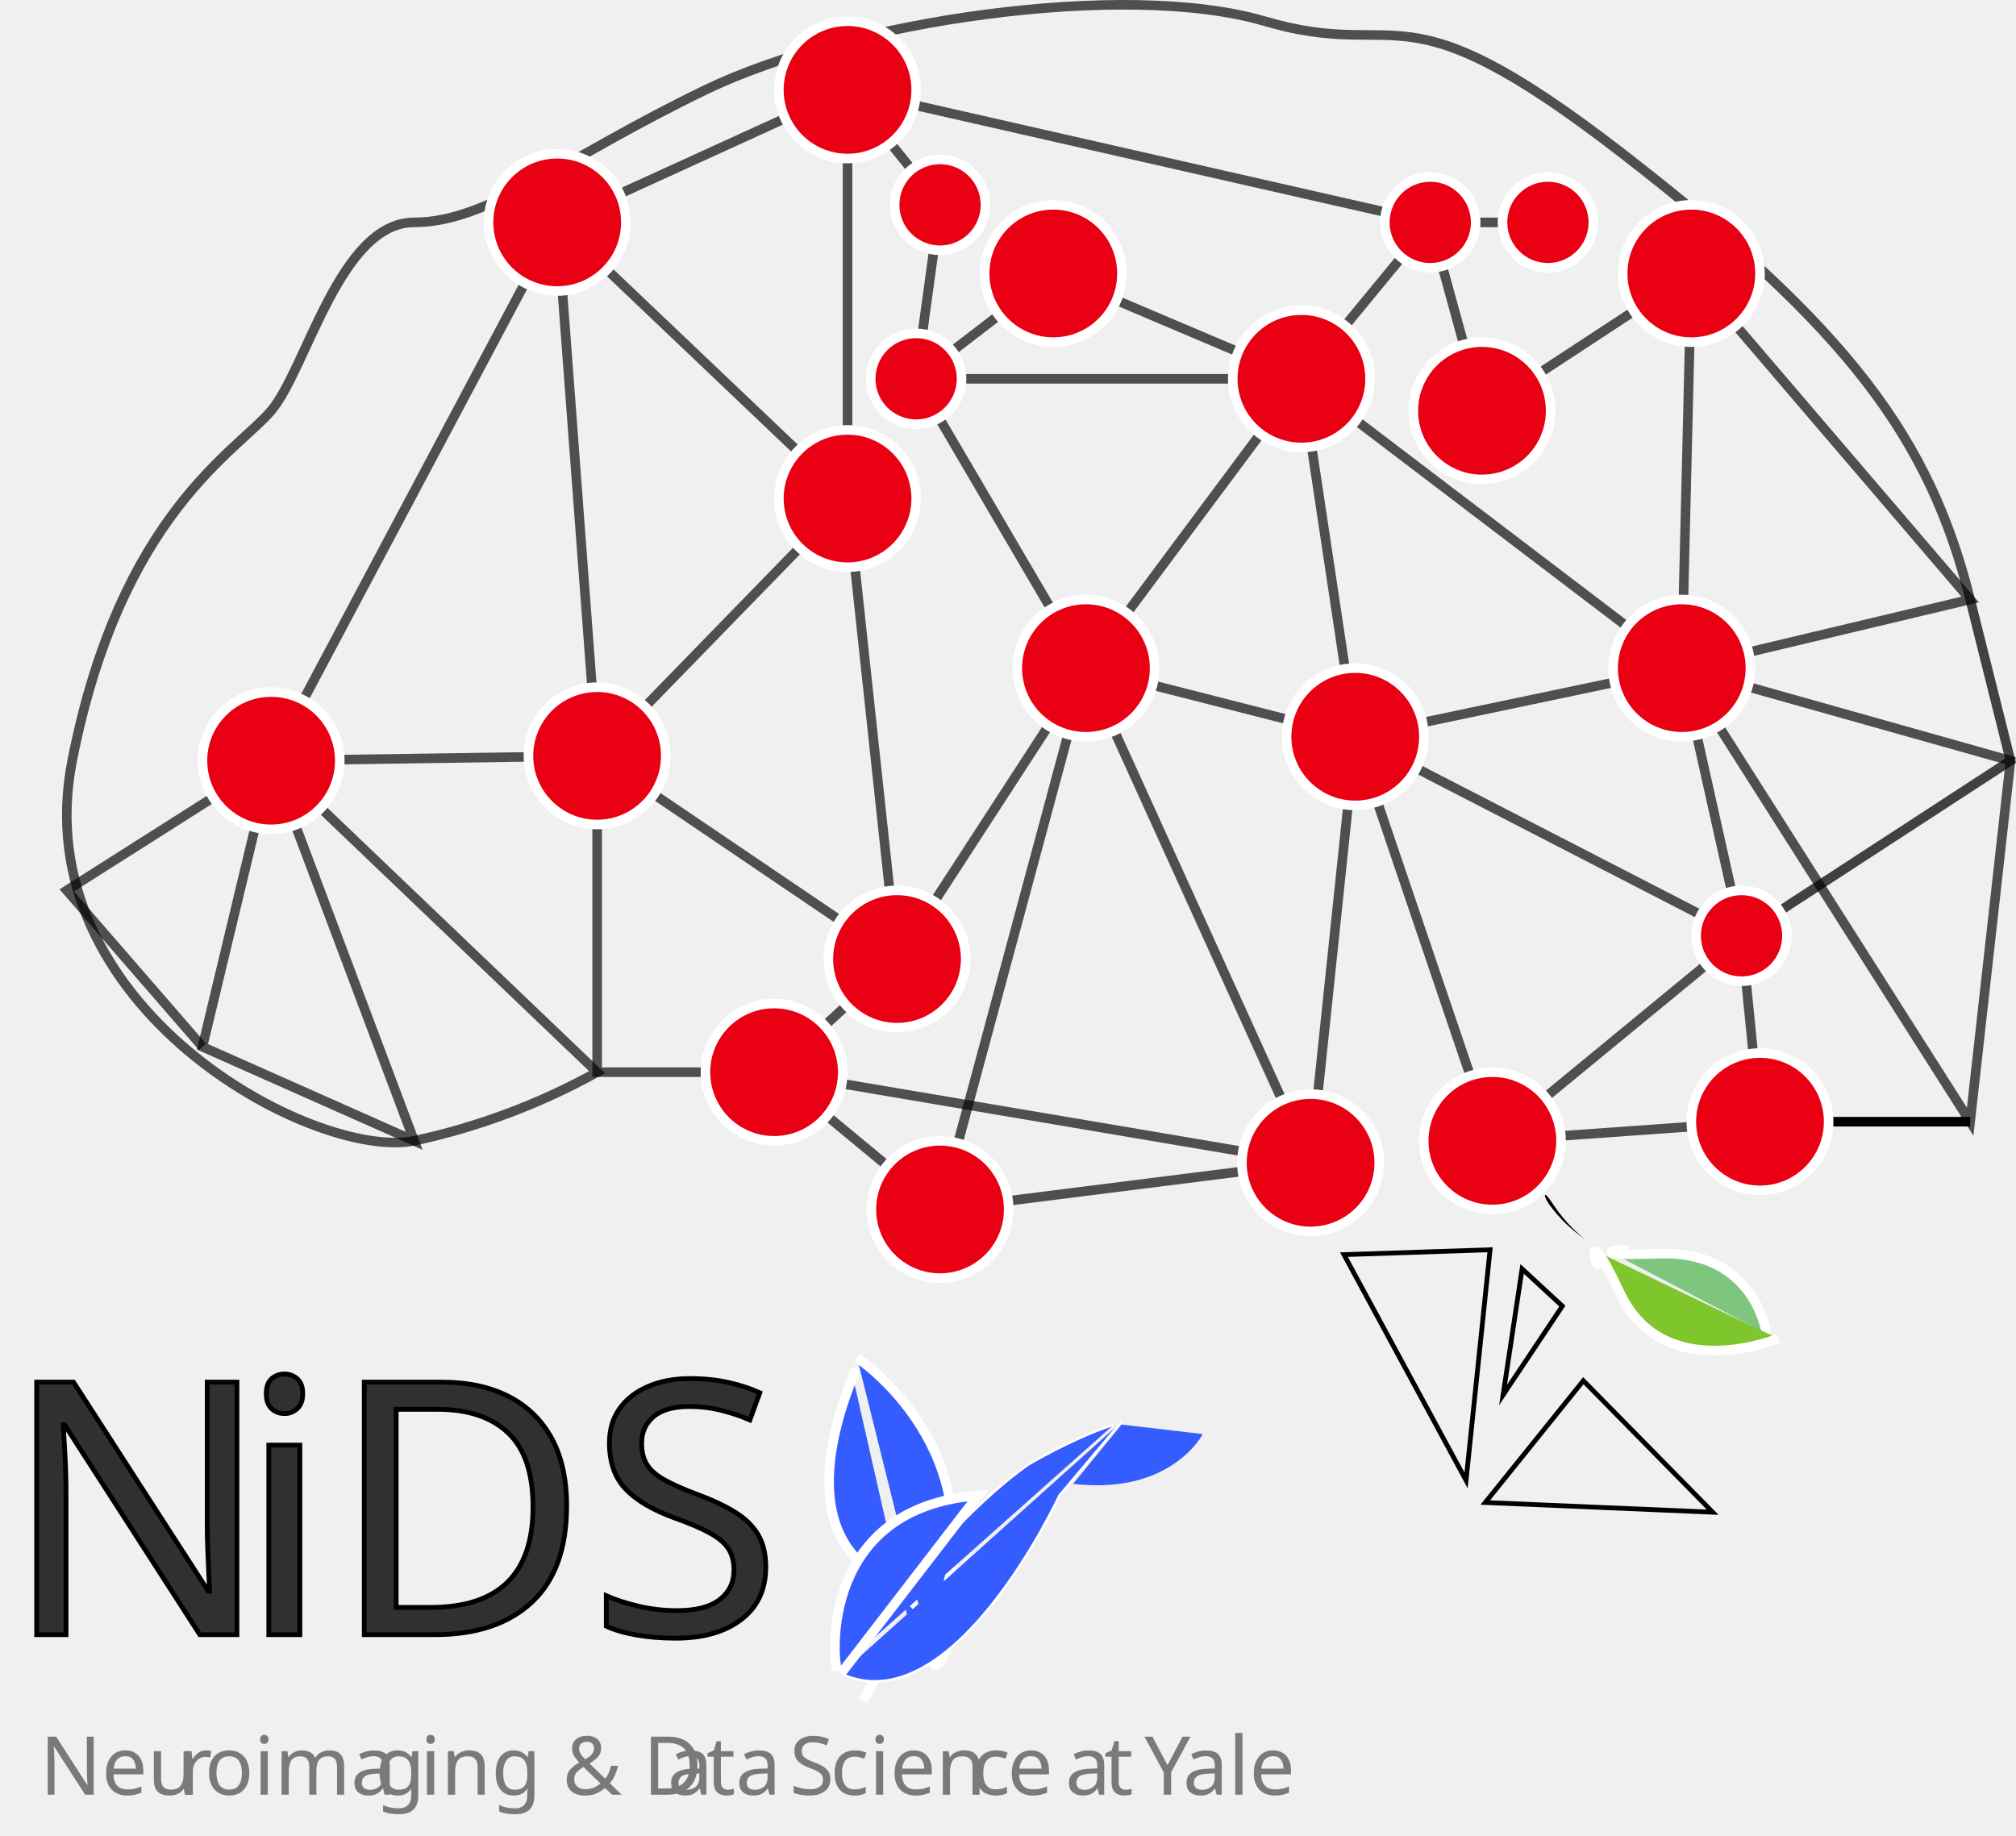
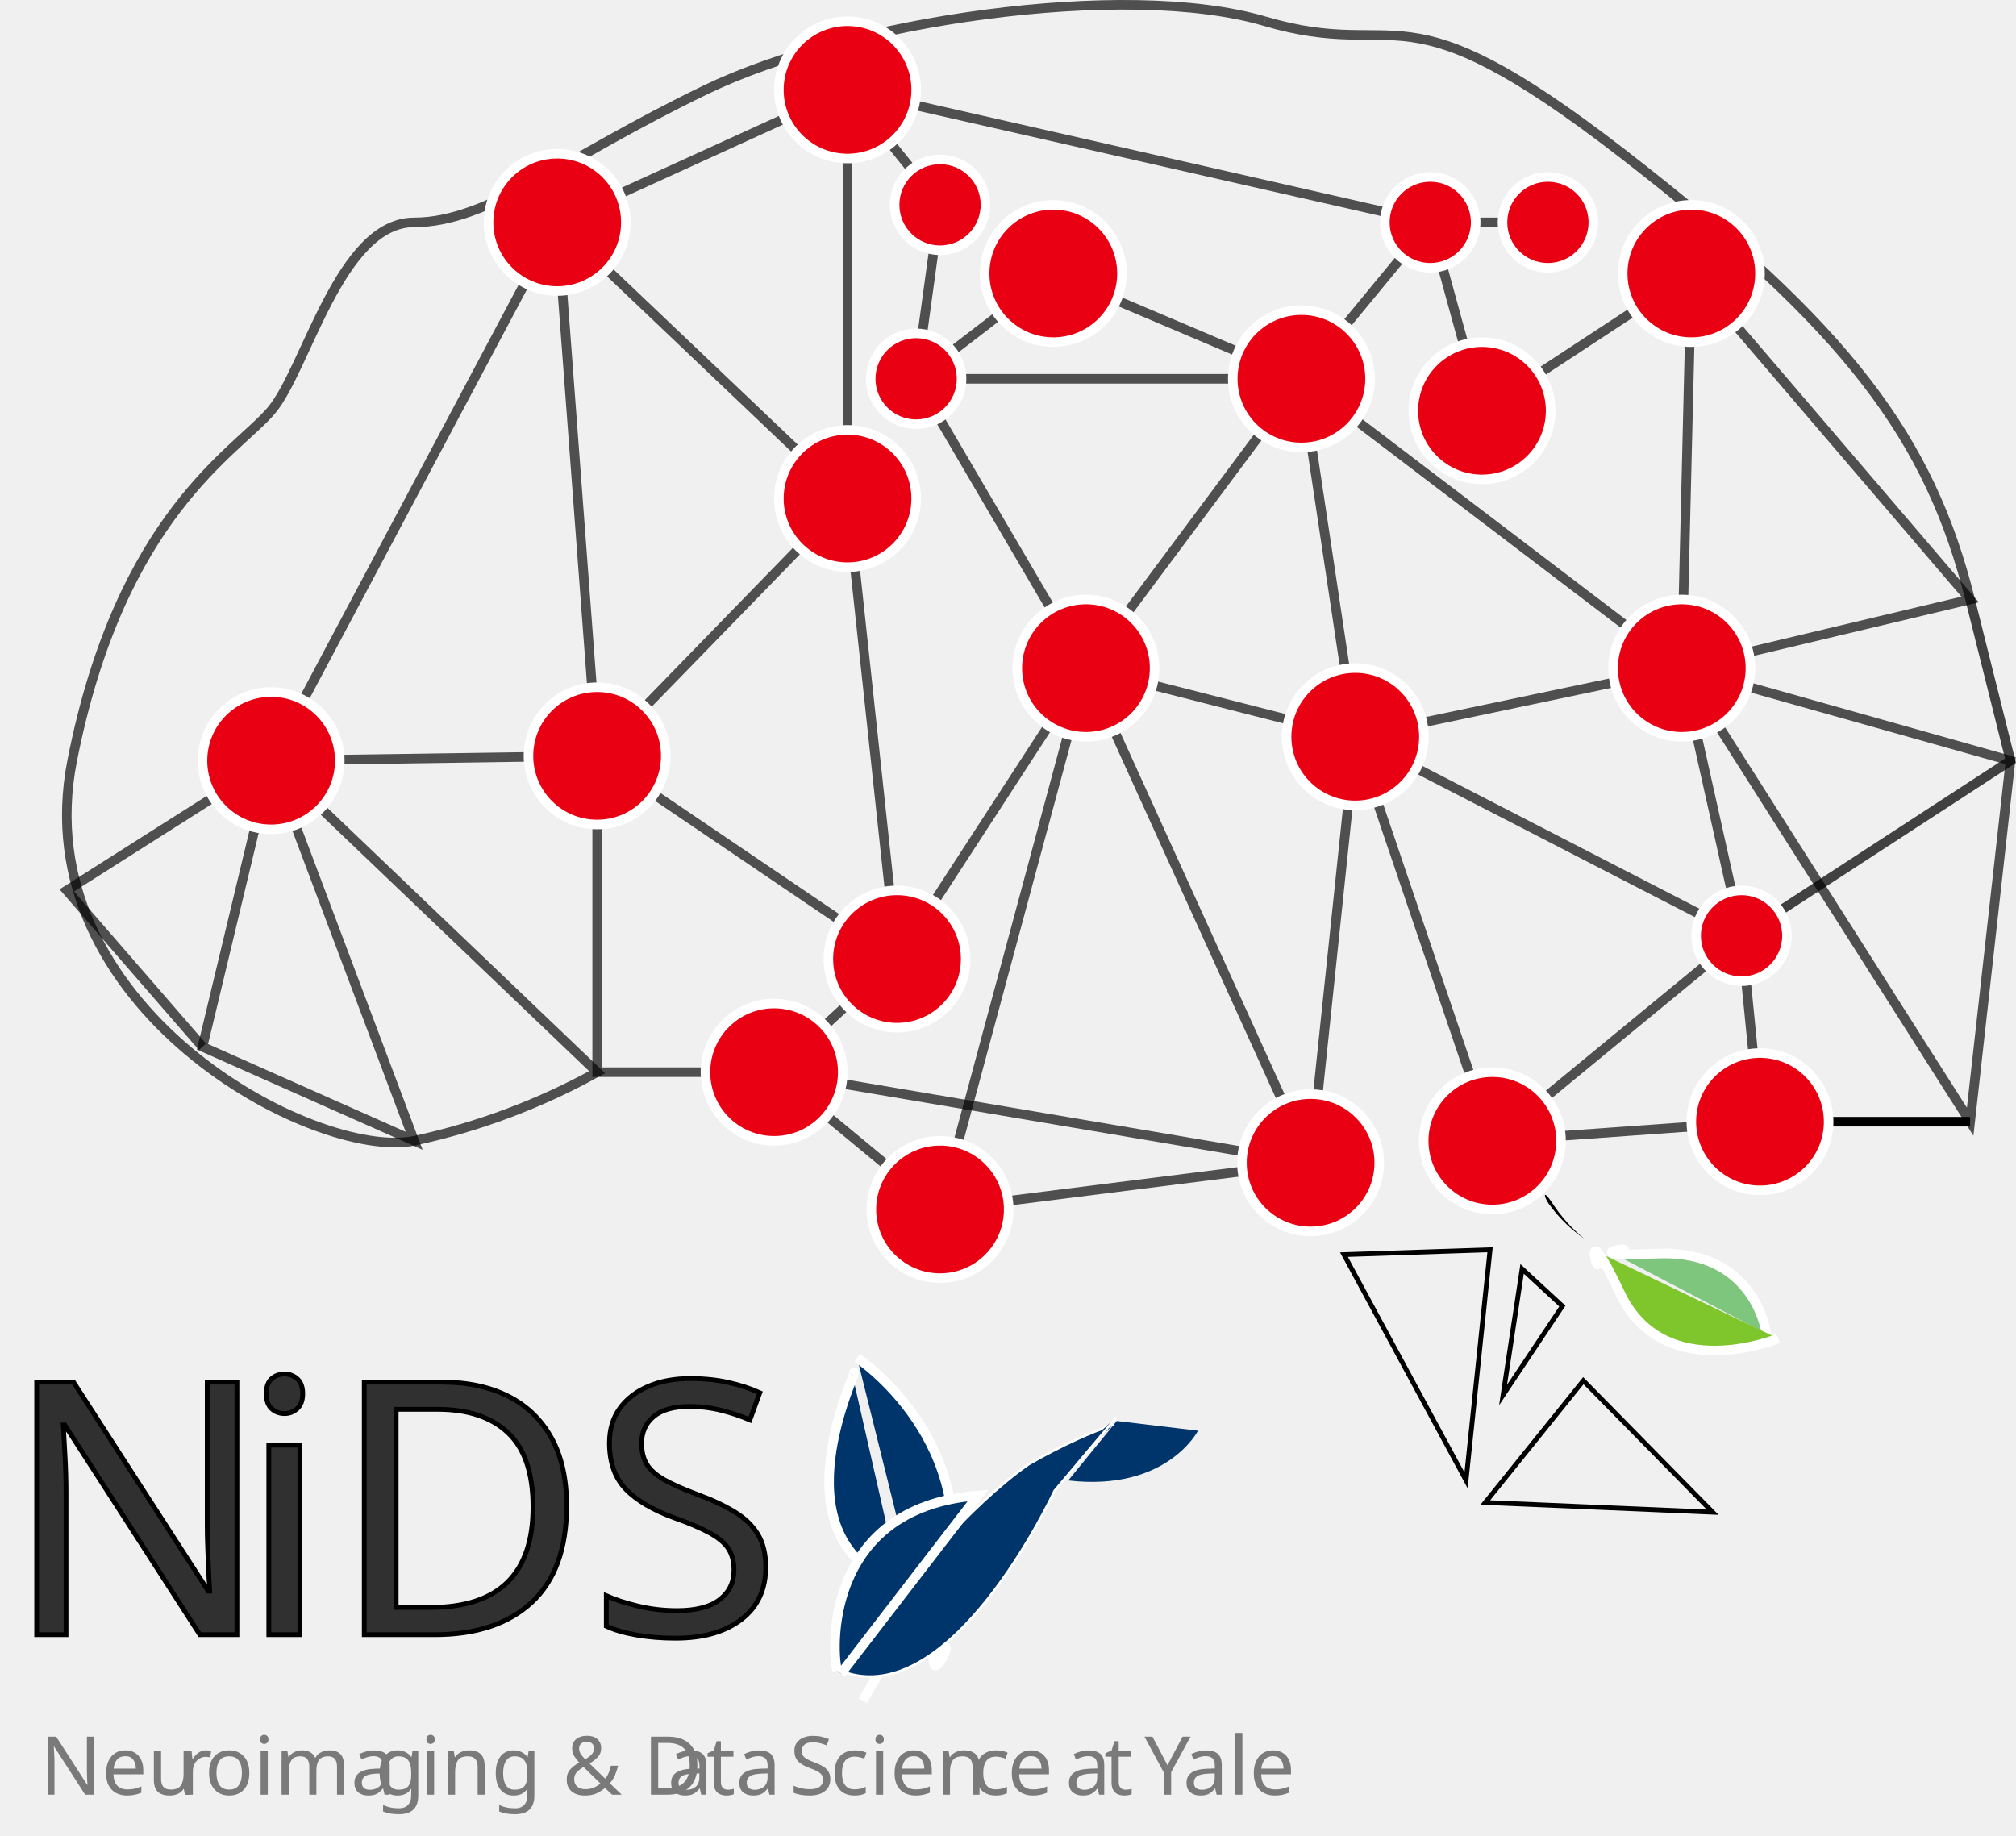
<svg xmlns="http://www.w3.org/2000/svg" viewBox="0 0 421.69 384.02">
  <defs>
-     <style>.cls-1{font-size:74px;}.cls-1,.cls-3{fill:#303030;font-family:MyriadPro-Regular, Myriad Pro;}.cls-1,.cls-14,.cls-15,.cls-16,.cls-21{stroke:#000;}.cls-1,.cls-11,.cls-12,.cls-13,.cls-14,.cls-15,.cls-16,.cls-17,.cls-19,.cls-20,.cls-21,.cls-22{stroke-miterlimit:10;}.cls-2{letter-spacing:0.01em;}.cls-3{opacity:0.61;font-size:17px;}.cls-4{letter-spacing:-0.01em;}.cls-5{letter-spacing:-0.01em;}.cls-6{letter-spacing:0em;}.cls-7{letter-spacing:0.01em;}.cls-8{letter-spacing:-0.01em;}.cls-9{letter-spacing:-0.05em;}.cls-10{letter-spacing:-0.07em;}.cls-11,.cls-12{fill:#7ec67e;}.cls-11,.cls-12,.cls-13,.cls-17,.cls-19,.cls-20{stroke:#fff;}.cls-11,.cls-19{stroke-width:0.5px;}.cls-12,.cls-13,.cls-14,.cls-15,.cls-16,.cls-17,.cls-20{stroke-width:2px;}.cls-13,.cls-18,.cls-19{fill:#355cff;}.cls-14,.cls-15,.cls-16,.cls-21,.cls-22{fill:none;}.cls-15{opacity:0.73;}.cls-16{opacity:0.67;}.cls-17{fill:#e90013;}.cls-20{fill:#7ec62b;}.cls-22{stroke:#7b7b7b;stroke-width:0px;}</style>
+     <style>.cls-1,.cls-15,.cls-16,.cls-20,.cls-21{fill:none;}.cls-1,.cls-15,.cls-16,.cls-2,.cls-20{stroke:#000;}.cls-1,.cls-12,.cls-13,.cls-14,.cls-15,.cls-16,.cls-17,.cls-19,.cls-2,.cls-20,.cls-21{stroke-miterlimit:10;}.cls-1,.cls-13,.cls-14,.cls-15,.cls-16,.cls-17,.cls-19{stroke-width:2px;}.cls-1{opacity:0.67;}.cls-2{font-size:74px;}.cls-2,.cls-4{fill:#303030;font-family:MyriadPro-Regular, Myriad Pro;}.cls-3{letter-spacing:0.01em;}.cls-4{opacity:0.61;font-size:17px;}.cls-5{letter-spacing:-0.01em;}.cls-6{letter-spacing:-0.01em;}.cls-7{letter-spacing:0em;}.cls-8{letter-spacing:0.01em;}.cls-9{letter-spacing:-0.01em;}.cls-10{letter-spacing:-0.05em;}.cls-11{letter-spacing:-0.07em;}.cls-12,.cls-14,.cls-18{fill:#00356b;}.cls-12,.cls-13,.cls-14,.cls-17,.cls-19{stroke:#fff;}.cls-12{stroke-width:0.5px;}.cls-13{fill:#7ec67e;}.cls-16{opacity:0.73;}.cls-17{fill:#e90013;}.cls-19{fill:#7ec62b;}.cls-21{stroke:#7b7b7b;stroke-width:0px;}</style>
  </defs>
  <g id="Layer_2" data-name="Layer 2">
    <g id="Layer_1-2" data-name="Layer 1">
-       <text class="cls-1" transform="translate(0.5 341.96)">
-         <tspan class="cls-2">N</tspan>
+       <path class="cls-1" d="M264.56,4.44c-29.28-8.62-87.28,0-117,14.36S102.19,46.52,86.63,46.52,64.09,77.26,56.71,85.93,25.23,107.67,15.1,159.12s50.68,83.7,71.53,79.53a139.54,139.54,0,0,0,38.27-14.36L56.71,159.12l68.19-1,62.73,42.5-25.71,23.67,112.22,19-47-103.47L191.63,79.24h80.59l79.56,60.53-68.3,14.35,80.8,41.64-52.12,42.89" />
+       <text class="cls-2" transform="translate(0.5 341.96)">
+         <tspan class="cls-3">N</tspan>
        <tspan x="49.43" y="0" xml:space="preserve">iDS  </tspan>
      </text>
-       <text class="cls-3" transform="translate(8.33 375.44)">Neu<tspan class="cls-4" x="29.07" y="0">r</tspan>
+       <text class="cls-4" transform="translate(8.33 375.44)">Neu<tspan class="cls-5" x="29.07" y="0">r</tspan>
        <tspan x="34.46" y="0">oima</tspan>
-         <tspan class="cls-5" x="70.14" y="0">g</tspan>
+         <tspan class="cls-6" x="70.14" y="0">g</tspan>
        <tspan x="79.54" y="0">ing &amp; D</tspan>
-         <tspan class="cls-6" x="131.27" y="0">a</tspan>
+         <tspan class="cls-7" x="131.27" y="0">a</tspan>
        <tspan x="139.4" y="0">ta </tspan>
-         <tspan class="cls-7" x="156.82" y="0">S</tspan>
+         <tspan class="cls-8" x="156.82" y="0">S</tspan>
        <tspan x="165.31" y="0">cien</tspan>
-         <tspan class="cls-8" x="194.85" y="0">c</tspan>
+         <tspan class="cls-9" x="194.85" y="0">c</tspan>
        <tspan x="202.37" y="0">e </tspan>
-         <tspan class="cls-6" x="214.49" y="0">a</tspan>
+         <tspan class="cls-7" x="214.49" y="0">a</tspan>
        <tspan x="222.61" y="0">t</tspan>
-         <tspan class="cls-9" x="228.24" y="0"> </tspan>
-         <tspan class="cls-10" x="231.06" y="0">Y</tspan>
+         <tspan class="cls-10" x="228.24" y="0"> </tspan>
+         <tspan class="cls-11" x="231.06" y="0">Y</tspan>
        <tspan x="239.07" y="0">ale</tspan>
      </text>
-       <path class="cls-11" d="M186.84,346l-.53-.3v0l-.15-.22a.47.47,0,0,1,.06-.09" />
-       <line class="cls-12" x1="186.31" y1="345.69" x2="180.46" y2="355.76" />
-       <path class="cls-13" d="M178.29,287.56c3.29-4.89-15.39,28.31,4.28,41.34,27,17.92-4.53,10.61,8.65,15.52" />
-       <path class="cls-13" d="M179.29,284.06s26.57,17.49,18.6,49.11,5.36,2.41-2.74,14.6" />
-       <line class="cls-14" x1="368.14" y1="234.65" x2="412.1" y2="234.65" />
-       <polyline class="cls-15" points="364.28 195.76 420.54 159.13 412.1 125.41" />
-       <polyline class="cls-16" points="124.91 158.13 124.91 224.29 161.92 224.29" />
-       <polyline class="cls-16" points="351.78 139.76 420.54 159.13 412.1 234.65 351.78 139.76 412.1 125.41 353.78 57.21" />
-       <polygon class="cls-16" points="56.71 159.13 86.63 238.65 42.35 218.98 56.71 159.13" />
-       <polyline class="cls-16" points="56.71 159.13 13.97 186.26 42.35 218.98" />
-       <polyline class="cls-16" points="116.55 46.52 177.28 104.29 177.28 18.8 299.17 46.52 272.22 79.24 227.15 139.76 196.63 253.01" />
-       <path class="cls-16" d="M264.56,4.44c-29.28-8.62-87.28,0-117,14.36S102.19,46.52,86.63,46.52,64.09,77.26,56.71,85.93,25.23,107.67,15.1,159.12s50.68,83.7,71.53,79.53a139.54,139.54,0,0,0,38.27-14.36L56.71,159.12l68.19-1,62.73,42.5-25.71,23.67,112.22,19-47-103.47L191.63,79.24h80.59l79.56,60.53-68.3,14.35,80.8,41.64-52.12,42.89" />
-       <path class="cls-16" d="M412.1,125.41c-8.45-33.72-25.34-56.6-72.68-93.25s-45.58-19.1-74.86-27.72" />
-       <polyline class="cls-16" points="161.92 224.29 196.63 253.01 274.14 243.24 283.48 154.13 312.16 238.65 368.14 234.65 364.28 195.76 351.78 139.76 353.78 57.21 309.99 85.93 299.17 46.52 323.78 46.52" />
-       <line class="cls-16" x1="56.71" y1="159.12" x2="116.55" y2="46.52" />
-       <polygon class="cls-16" points="116.55 46.52 124.91 158.13 177.28 104.29 187.63 200.62 227.15 139.76 283.48 154.13 272.22 79.24 220.32 57.21 191.63 79.24 196.63 42.85 177.28 18.8 116.55 46.52" />
+       <path class="cls-12" d="M186.84,346l-.53-.3v0l-.15-.22a.47.47,0,0,1,.06-.09" />
+       <line class="cls-13" x1="186.31" y1="345.69" x2="180.46" y2="355.76" />
+       <path class="cls-14" d="M178.29,287.56c3.29-4.89-15.39,28.31,4.28,41.34,27,17.92-4.53,10.61,8.65,15.52" />
+       <path class="cls-14" d="M179.29,284.06s26.57,17.49,18.6,49.11,5.36,2.41-2.74,14.6" />
+       <line class="cls-15" x1="368.14" y1="234.65" x2="412.1" y2="234.65" />
+       <polyline class="cls-16" points="364.28 195.76 420.54 159.13 412.1 125.41" />
+       <polyline class="cls-1" points="124.91 158.13 124.91 224.29 161.92 224.29" />
+       <polyline class="cls-1" points="351.78 139.76 420.54 159.13 412.1 234.65 351.78 139.76 412.1 125.41 353.78 57.21" />
+       <polygon class="cls-1" points="56.71 159.13 86.63 238.65 42.35 218.98 56.71 159.13" />
+       <polyline class="cls-1" points="56.71 159.13 13.97 186.26 42.35 218.98" />
+       <polyline class="cls-1" points="116.55 46.52 177.28 104.29 177.28 18.8 299.17 46.52 272.22 79.24 227.15 139.76 196.63 253.01" />
+       <path class="cls-1" d="M412.1,125.41c-8.45-33.72-25.34-56.6-72.68-93.25s-45.58-19.1-74.86-27.72" />
+       <polyline class="cls-1" points="161.92 224.29 196.63 253.01 274.14 243.24 283.48 154.13 312.16 238.65 368.14 234.65 364.28 195.76 351.78 139.76 353.78 57.21 309.99 85.93 299.17 46.52 323.78 46.52" />
+       <line class="cls-1" x1="56.71" y1="159.12" x2="116.55" y2="46.52" />
+       <polygon class="cls-1" points="116.55 46.52 124.91 158.13 177.28 104.29 187.63 200.62 227.15 139.76 283.48 154.13 272.22 79.24 220.32 57.21 191.63 79.24 196.63 42.85 177.28 18.8 116.55 46.52" />
      <circle class="cls-17" cx="177.28" cy="104.29" r="14.36" />
      <circle class="cls-17" cx="283.48" cy="154.12" r="14.36" />
      <circle class="cls-17" cx="274.14" cy="243.24" r="14.36" />
      <circle class="cls-17" cx="227.15" cy="139.77" r="14.36" />
      <circle class="cls-17" cx="272.22" cy="79.24" r="14.36" />
      <circle class="cls-17" cx="309.99" cy="85.93" r="14.36" />
      <circle class="cls-17" cx="351.78" cy="139.77" r="14.36" />
      <circle class="cls-17" cx="353.78" cy="57.21" r="14.36" />
      <circle class="cls-17" cx="368.14" cy="234.65" r="14.36" />
      <circle class="cls-17" cx="220.32" cy="57.21" r="14.36" />
      <circle class="cls-17" cx="312.16" cy="238.65" r="14.36" />
      <path class="cls-17" d="M71.07,159.12a14.36,14.36,0,1,1-14.36-14.35A14.35,14.35,0,0,1,71.07,159.12Z" />
      <circle class="cls-17" cx="116.55" cy="46.52" r="14.36" />
      <circle class="cls-17" cx="187.63" cy="200.62" r="14.36" />
      <circle class="cls-17" cx="161.92" cy="224.29" r="14.36" />
      <circle class="cls-17" cx="124.9" cy="158.12" r="14.36" />
      <circle class="cls-17" cx="196.63" cy="253.01" r="14.36" />
      <circle class="cls-17" cx="191.63" cy="79.24" r="9.5" />
      <path class="cls-17" d="M177.28,4.44A14.36,14.36,0,1,1,162.92,18.8,14.35,14.35,0,0,1,177.28,4.44" />
      <circle class="cls-17" cx="364.28" cy="195.76" r="9.5" />
      <circle class="cls-17" cx="299.17" cy="46.52" r="9.5" />
      <circle class="cls-17" cx="196.63" cy="42.85" r="9.5" />
      <circle class="cls-17" cx="323.78" cy="46.52" r="9.5" />
-       <path class="cls-18" d="M251.59,300s-6.53,12.81-27.14,10.41h0L234.6,298" />
-       <path class="cls-19" d="M175.14,349.48a330.23,330.23,0,0,1,21.17-25.89c6.18-6.71,12.72-13,18.88-17.29,2.93-1.7,6.42-3.55,10.23-5.28h0c2.41-1.1,4.95-2.14,7.56-3" />
-       <path class="cls-19" d="M234.54,297.46l-12.95,15.39h0S199.37,361,175.89,350.11" />
-       <path class="cls-13" d="M175.14,349.48c-1.06-2.87-3.34-34.11,29.44-36.63l-8.27,10.74-20.42,26.52" />
-       <path class="cls-12" d="M369.5,279s-2.24-17.53-22.68-16.75-.95-2.39-9.34,0" />
-       <path class="cls-20" d="M371.92,280s-23.9,9.89-33.05-9.49-3.58.75-4.67-8.6" />
-       <polygon class="cls-21" points="311.68 261.44 281.12 262.46 306.66 309.68 311.68 261.44" />
-       <polygon class="cls-21" points="331.19 288.83 310.68 314.31 358.24 316.34 331.19 288.83" />
-       <polygon class="cls-21" points="326.8 273.22 318.38 265.44 314.4 291.82 326.8 273.22" />
+       <path class="cls-18" d="M250.59,299.29s-6.53,12.81-27.14,10.41h0l10.15-12.44" />
+       <path class="cls-12" d="M175.14,349.48a330.23,330.23,0,0,1,21.17-25.89c6.18-6.71,12.72-13,18.88-17.29,2.93-1.7,6.42-3.55,10.23-5.28h0c2.41-1.1,4.95-2.14,7.56-3" />
+       <path class="cls-12" d="M233.54,296.46l-12.95,15.39h0S198.37,360,174.89,349.11" />
+       <path class="cls-14" d="M175.14,349.48c-1.06-2.87-3.34-34.11,29.44-36.63l-8.27,10.74-20.42,26.52" />
+       <path class="cls-13" d="M369.5,279s-2.24-17.53-22.68-16.75-.95-2.39-9.34,0" />
+       <path class="cls-19" d="M371.92,280s-23.9,9.89-33.05-9.49-3.58.75-4.67-8.6" />
+       <polygon class="cls-20" points="311.68 261.44 281.12 262.46 306.66 309.68 311.68 261.44" />
+       <polygon class="cls-20" points="331.19 288.83 310.68 314.31 358.24 316.34 331.19 288.83" />
+       <polygon class="cls-20" points="326.8 273.22 318.38 265.44 314.4 291.82 326.8 273.22" />
      <path d="M331.43,259.16s0,0,0,0a31.67,31.67,0,0,1-3.78-3.08,29.69,29.69,0,0,1-3.73-4.31c-.59-.88-.89-1.71-.72-1.81s.72.56,1.3,1.42a35.1,35.1,0,0,0,3.4,4.46A31.15,31.15,0,0,0,331.43,259.16Z" />
-       <path class="cls-22" d="M331.33,259.08c.08.07.08.07,0,0s-.3-.24-.81-.69a26.5,26.5,0,0,1-2.07-1.95c-.41-.42-.84-.9-1.29-1.42s-.89-1.09-1.35-1.69c-.22-.31-.45-.61-.67-.94l-.33-.49-.08-.12-.06-.09-.1-.16-.11-.16-.1-.13-.08-.1,0,0v0l0,0-.28-.31-.1-.09-.09,0a.13.13,0,0,0-.11,0c-.05,0-.07.09-.05.21a1.67,1.67,0,0,0,.06.24l.06.15.07.17.1.2,0,.06,0,0v0h0v0l.05.08,0,0,0,0,0,0h0l0,0,.06.09.28.36c.18.24.36.48.54.7.36.44.7.83,1,1.17.61.67,1.07,1.14,1.31,1.38,1,.94,1.93,1.78,2.7,2.4l1,.76.32.24.06.05h0l0,0h0l0,0,.05,0v0h0l-.15-.09-.7-.46a28.17,28.17,0,0,1-2.55-2.07c-.25-.24-.76-.7-1.43-1.4-.33-.35-.7-.76-1.1-1.23-.21-.23-.41-.48-.63-.75l-.33-.43-.09-.12-.14-.17-.15-.2-.14-.21-.15-.21-.14-.22-.27-.42-.06-.1-.06-.1,0-.05,0-.05-.06-.09-.09-.17,0-.08,0-.08,0-.08,0-.07,0,0v0l0,0,0-.08,0-.08-.09-.24-.05-.18,0-.14a.34.34,0,0,1,0-.17c0-.08.09-.09.18,0l.18.14.12.12.13.15.4.49,0,0,0,.06.05.06,0,.07.21.29c.11.15.19.28.24.35l.06.09.07.1,0,0v0l0,0,.07.1.12.19.06.09.06.09.12.17.09.13.34.5c.21.3.44.61.66.91.44.59.88,1.13,1.3,1.63s.84,1,1.24,1.35c.78.82,1.47,1.44,2,1.87S331.33,259.08,331.33,259.08Z" />
+       <path class="cls-21" d="M331.33,259.08c.08.07.08.07,0,0s-.3-.24-.81-.69a26.5,26.5,0,0,1-2.07-1.95c-.41-.42-.84-.9-1.29-1.42s-.89-1.09-1.35-1.69c-.22-.31-.45-.61-.67-.94l-.33-.49-.08-.12-.06-.09-.1-.16-.11-.16-.1-.13-.08-.1,0,0v0l0,0-.28-.31-.1-.09-.09,0a.13.13,0,0,0-.11,0c-.05,0-.07.09-.05.21a1.67,1.67,0,0,0,.06.24l.06.15.07.17.1.2,0,.06,0,0v0h0v0l.05.08,0,0,0,0,0,0h0l0,0,.06.09.28.36c.18.24.36.48.54.7.36.44.7.83,1,1.17.61.67,1.07,1.14,1.31,1.38,1,.94,1.93,1.78,2.7,2.4l1,.76.32.24.06.05h0l0,0h0l0,0,.05,0v0h0l-.15-.09-.7-.46a28.17,28.17,0,0,1-2.55-2.07c-.25-.24-.76-.7-1.43-1.4-.33-.35-.7-.76-1.1-1.23-.21-.23-.41-.48-.63-.75l-.33-.43-.09-.12-.14-.17-.15-.2-.14-.21-.15-.21-.14-.22-.27-.42-.06-.1-.06-.1,0-.05,0-.05-.06-.09-.09-.17,0-.08,0-.08,0-.08,0-.07,0,0v0l0,0,0-.08,0-.08-.09-.24-.05-.18,0-.14a.34.34,0,0,1,0-.17c0-.08.09-.09.18,0l.18.14.12.12.13.15.4.49,0,0,0,.06.05.06,0,.07.21.29c.11.15.19.28.24.35l.06.09.07.1,0,0v0l0,0,.07.1.12.19.06.09.06.09.12.17.09.13.34.5c.21.3.44.61.66.91.44.59.88,1.13,1.3,1.63s.84,1,1.24,1.35c.78.82,1.47,1.44,2,1.87S331.33,259.08,331.33,259.08Z" />
    </g>
  </g>
</svg>
